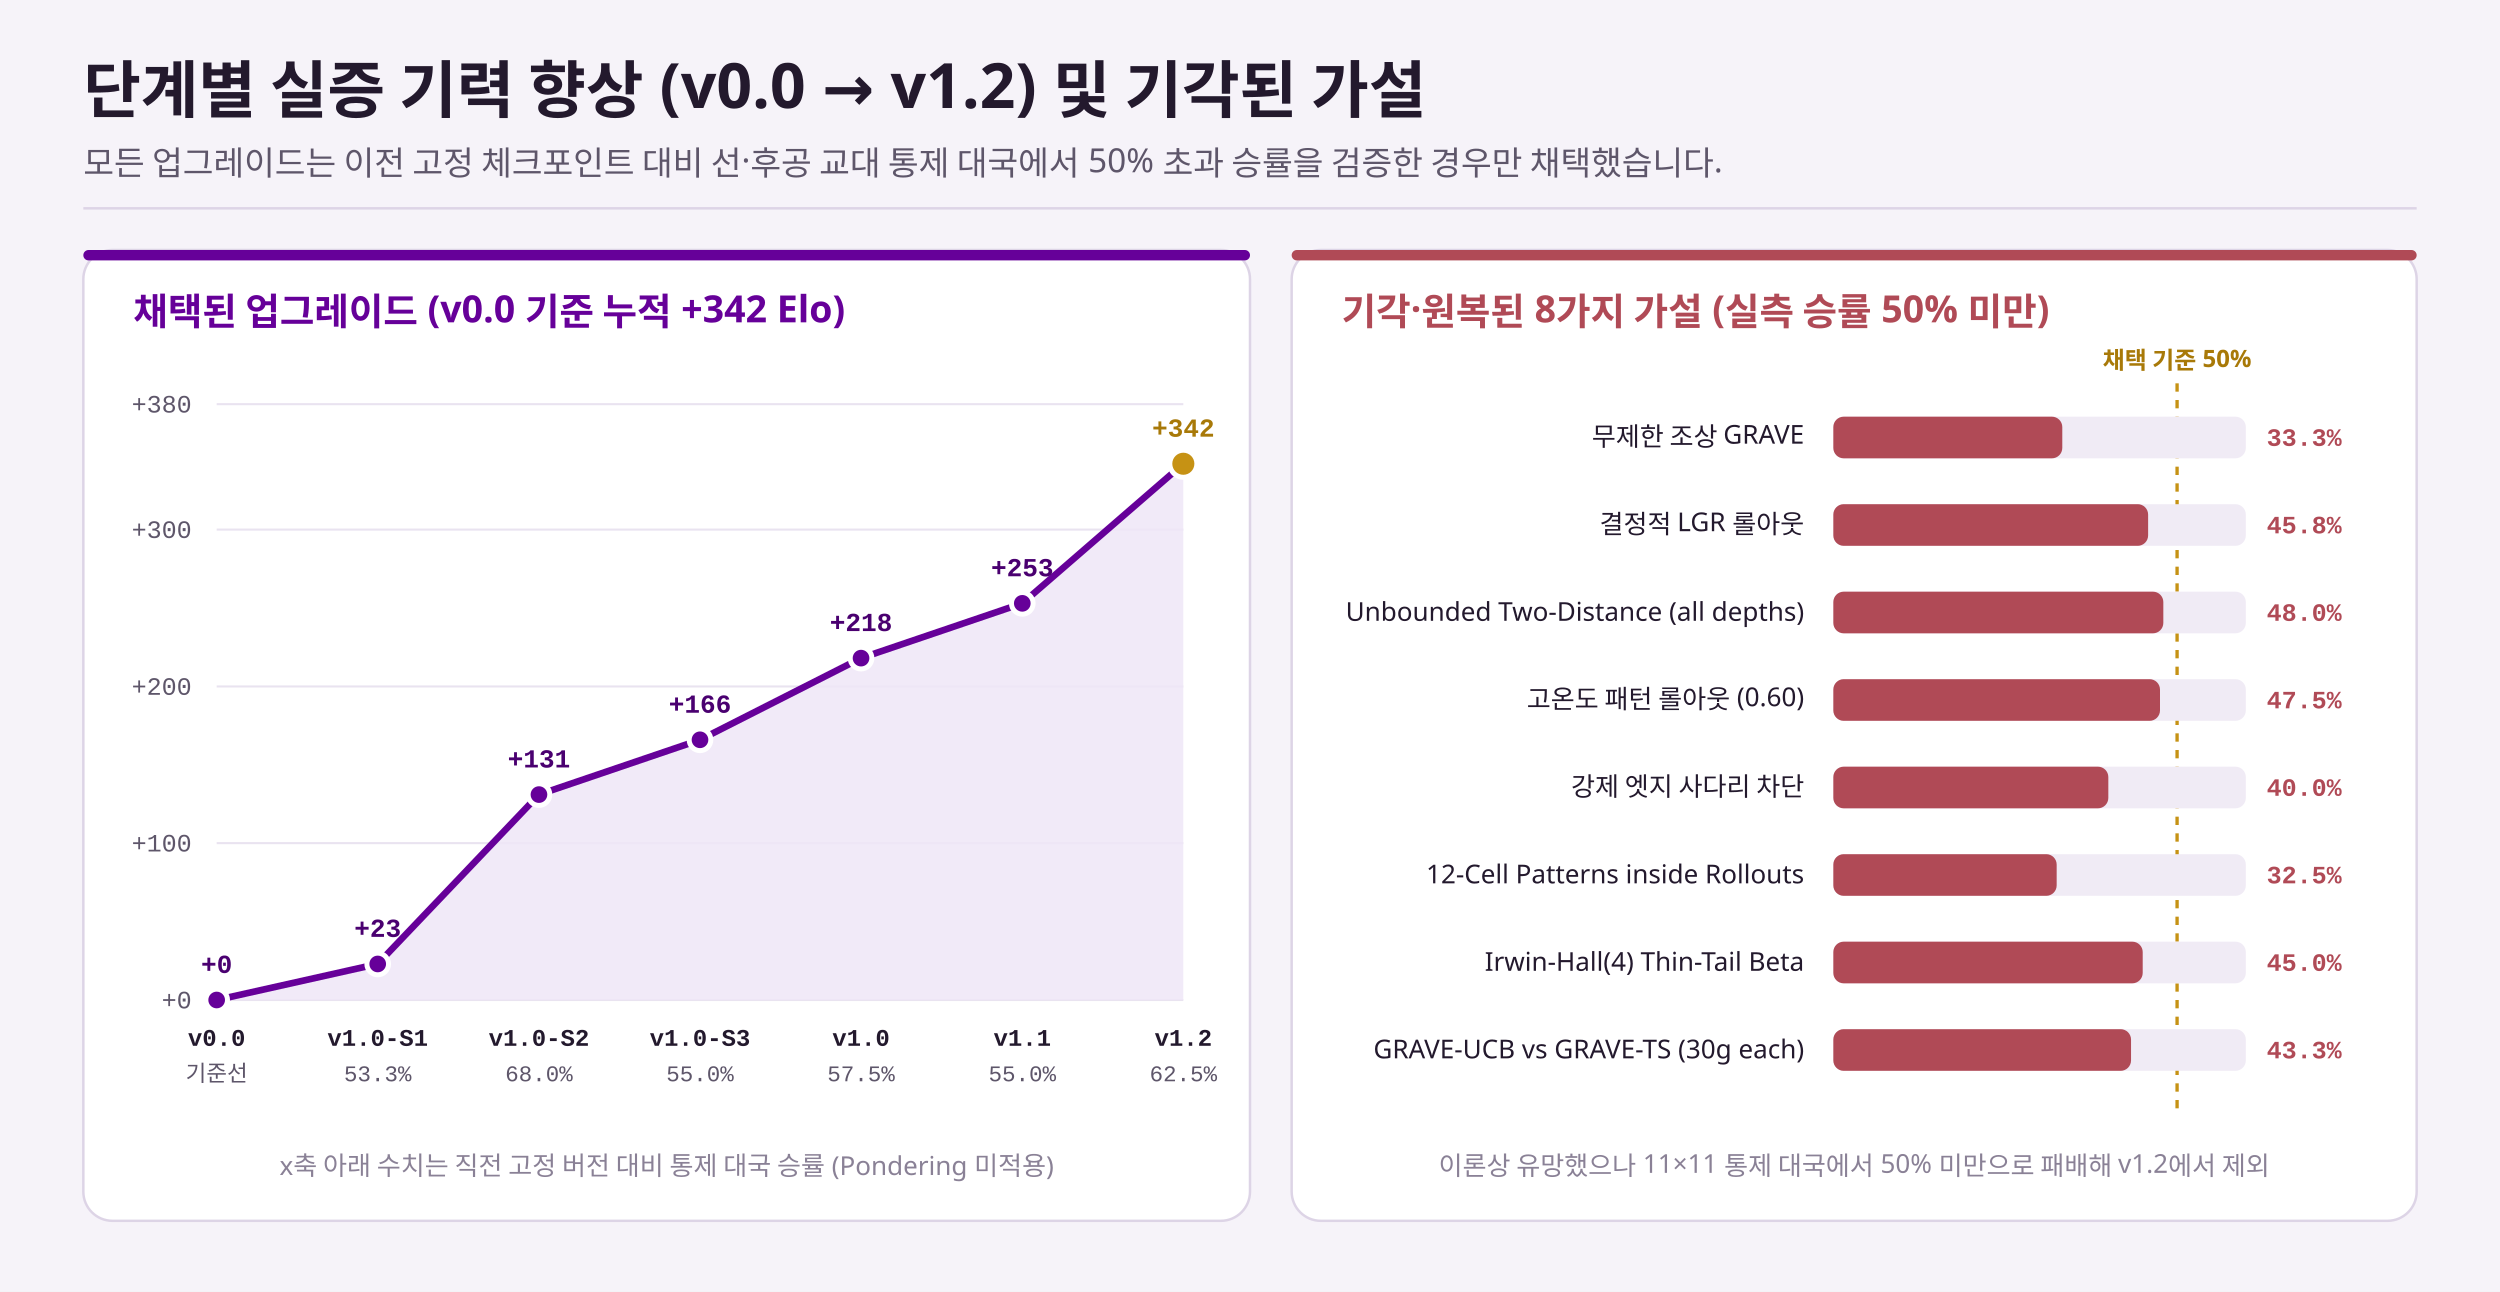
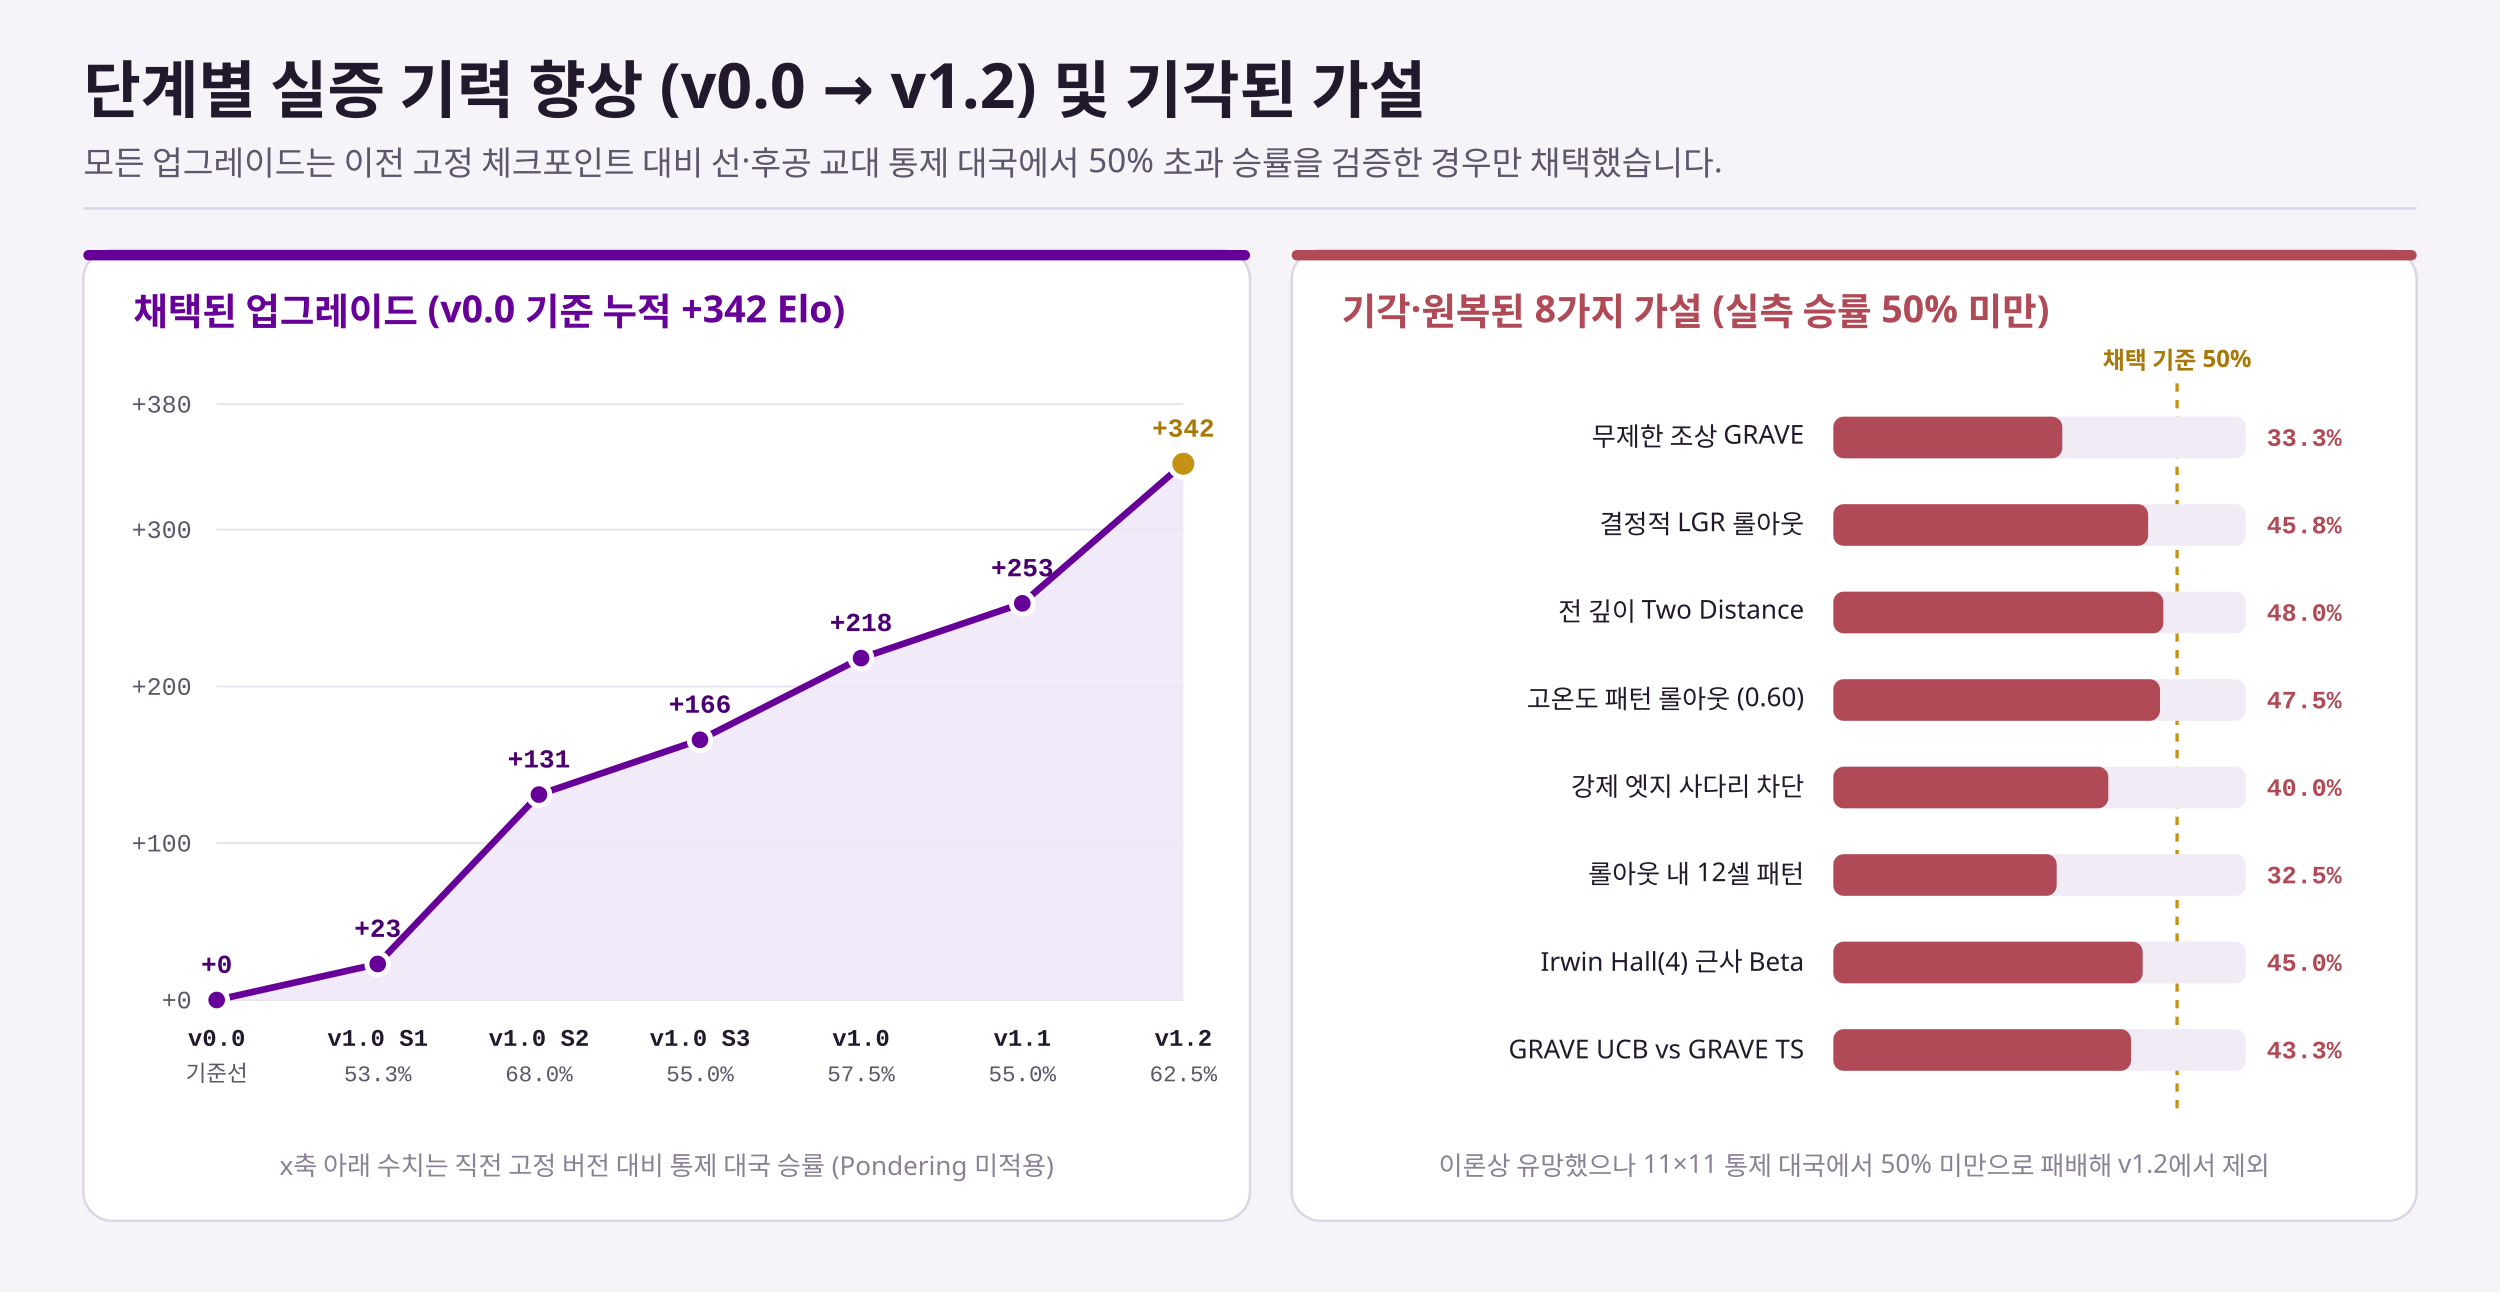
<svg xmlns="http://www.w3.org/2000/svg" viewBox="0 0 1200 620" width="1200" height="620" role="img" aria-labelledby="title desc">
  <style>text{font-family:'Noto Sans KR', 'Malgun Gothic', 'Apple SD Gothic Neo', 'Segoe UI', sans-serif;font-variant-numeric:tabular-nums}.mono{font-family:'JetBrains Mono', Consolas, 'Courier New', monospace}</style>
  <rect width="1200" height="620" fill="#F6F3F9" />
  <text x="40" y="54" fill="#23192D" font-size="30" font-weight="750">단계별 실증 기력 향상 (v0.0 → v1.2) 및 기각된 가설</text>
  <text x="40" y="84" fill="#5E566A" font-size="16">모든 업그레이드는 이전 고정 체크포인트 대비 선·후공 교대 통제 대국에서 50% 초과 승률을 검증한 경우만 채택했습니다.</text>
  <path d="M40 100H1160" stroke="#DDD4E6" stroke-width="1.2" />
  <rect x="40" y="120" width="560" height="466" rx="14" fill="#FFFFFF" stroke="#DDD4E6" stroke-width="1.2" />
  <rect x="40" y="120" width="560" height="5" rx="2.5" fill="#660099" />
  <text x="64" y="156" fill="#660099" font-size="18" font-weight="700">채택된 업그레이드 (v0.0 기준 누적 +342 Elo)</text>
  <line x1="104" y1="480.0" x2="568" y2="480.0" stroke="#E9E3F0" stroke-width="1" />
  <text class="mono" x="92" y="484.0" text-anchor="end" fill="#5E566A" font-size="12">+0</text>
  <line x1="104" y1="404.7" x2="568" y2="404.7" stroke="#E9E3F0" stroke-width="1" />
  <text class="mono" x="92" y="408.7" text-anchor="end" fill="#5E566A" font-size="12">+100</text>
  <line x1="104" y1="329.5" x2="568" y2="329.5" stroke="#E9E3F0" stroke-width="1" />
  <text class="mono" x="92" y="333.5" text-anchor="end" fill="#5E566A" font-size="12">+200</text>
  <line x1="104" y1="254.2" x2="568" y2="254.2" stroke="#E9E3F0" stroke-width="1" />
  <text class="mono" x="92" y="258.2" text-anchor="end" fill="#5E566A" font-size="12">+300</text>
  <line x1="104" y1="194.0" x2="568" y2="194.0" stroke="#E9E3F0" stroke-width="1" />
  <text class="mono" x="92" y="198.0" text-anchor="end" fill="#5E566A" font-size="12">+380</text>
  <path d="M 104.0 480 L 104.0 480.0 L 181.3 462.7 L 258.7 381.4 L 336.0 355.1 L 413.3 315.9 L 490.7 289.6 L 568.0 222.6 L 568.0 480 Z" fill="#EFE6F7" opacity="0.85" />
  <path d="M 104.0 480.0 L 181.3 462.7 L 258.7 381.4 L 336.0 355.1 L 413.3 315.9 L 490.7 289.6 L 568.0 222.6" fill="none" stroke="#660099" stroke-width="3.2" stroke-linejoin="round" />
  <circle cx="104.0" cy="480.0" r="5.2" fill="#660099" stroke="#FFFFFF" stroke-width="2.4" />
  <text class="mono" x="104.0" y="467.0" text-anchor="middle" fill="#4A0070" font-size="12.5" font-weight="700">+0</text>
  <text class="mono" x="104.0" y="502" text-anchor="middle" fill="#23192D" font-size="11.5" font-weight="700">v0.0</text>
  <text class="mono" x="104.0" y="519" text-anchor="middle" fill="#5E566A" font-size="10.8">기준선</text>
  <circle cx="181.3" cy="462.7" r="5.2" fill="#660099" stroke="#FFFFFF" stroke-width="2.4" />
  <text class="mono" x="181.3" y="449.7" text-anchor="middle" fill="#4A0070" font-size="12.5" font-weight="700">+23</text>
-   <text class="mono" x="181.3" y="502" text-anchor="middle" fill="#23192D" font-size="11.5" font-weight="700">v1.0-S1</text>
+   <text class="mono" x="181.3" y="502" text-anchor="middle" fill="#23192D" font-size="11.5" font-weight="700">v1.0 S1</text>
  <text class="mono" x="181.3" y="519" text-anchor="middle" fill="#5E566A" font-size="10.8">53.3%</text>
  <circle cx="258.7" cy="381.4" r="5.2" fill="#660099" stroke="#FFFFFF" stroke-width="2.4" />
  <text class="mono" x="258.7" y="368.4" text-anchor="middle" fill="#4A0070" font-size="12.5" font-weight="700">+131</text>
-   <text class="mono" x="258.7" y="502" text-anchor="middle" fill="#23192D" font-size="11.5" font-weight="700">v1.0-S2</text>
+   <text class="mono" x="258.7" y="502" text-anchor="middle" fill="#23192D" font-size="11.5" font-weight="700">v1.0 S2</text>
  <text class="mono" x="258.7" y="519" text-anchor="middle" fill="#5E566A" font-size="10.8">68.0%</text>
  <circle cx="336.0" cy="355.1" r="5.2" fill="#660099" stroke="#FFFFFF" stroke-width="2.4" />
  <text class="mono" x="336.0" y="342.1" text-anchor="middle" fill="#4A0070" font-size="12.5" font-weight="700">+166</text>
-   <text class="mono" x="336.0" y="502" text-anchor="middle" fill="#23192D" font-size="11.5" font-weight="700">v1.0-S3</text>
+   <text class="mono" x="336.0" y="502" text-anchor="middle" fill="#23192D" font-size="11.5" font-weight="700">v1.0 S3</text>
  <text class="mono" x="336.0" y="519" text-anchor="middle" fill="#5E566A" font-size="10.8">55.0%</text>
  <circle cx="413.3" cy="315.9" r="5.2" fill="#660099" stroke="#FFFFFF" stroke-width="2.4" />
  <text class="mono" x="413.3" y="302.9" text-anchor="middle" fill="#4A0070" font-size="12.5" font-weight="700">+218</text>
  <text class="mono" x="413.3" y="502" text-anchor="middle" fill="#23192D" font-size="11.5" font-weight="700">v1.0</text>
  <text class="mono" x="413.3" y="519" text-anchor="middle" fill="#5E566A" font-size="10.8">57.5%</text>
  <circle cx="490.7" cy="289.6" r="5.2" fill="#660099" stroke="#FFFFFF" stroke-width="2.4" />
  <text class="mono" x="490.7" y="276.6" text-anchor="middle" fill="#4A0070" font-size="12.5" font-weight="700">+253</text>
  <text class="mono" x="490.7" y="502" text-anchor="middle" fill="#23192D" font-size="11.5" font-weight="700">v1.1</text>
  <text class="mono" x="490.7" y="519" text-anchor="middle" fill="#5E566A" font-size="10.8">55.0%</text>
  <circle cx="568.0" cy="222.6" r="6.5" fill="#C69214" stroke="#FFFFFF" stroke-width="2.4" />
  <text class="mono" x="568.0" y="209.6" text-anchor="middle" fill="#A87908" font-size="12.5" font-weight="700">+342</text>
  <text class="mono" x="568.0" y="502" text-anchor="middle" fill="#23192D" font-size="11.5" font-weight="700">v1.2</text>
  <text class="mono" x="568.0" y="519" text-anchor="middle" fill="#5E566A" font-size="10.8">62.5%</text>
  <text x="320" y="564" text-anchor="middle" fill="#8A8196" font-size="12.5">x축 아래 수치는 직전 고정 버전 대비 통제 대국 승률 (Pondering 미적용)</text>
  <rect x="620" y="120" width="540" height="466" rx="14" fill="#FFFFFF" stroke="#DDD4E6" stroke-width="1.2" />
  <rect x="620" y="120" width="540" height="5" rx="2.5" fill="#B04A56" />
  <text x="644" y="156" fill="#B04A56" font-size="18" font-weight="700">기각·원복된 8가지 가설 (실측 승률 50% 미만)</text>
  <line x1="1045.0" y1="184" x2="1045.0" y2="532" stroke="#C69214" stroke-dasharray="4,4" stroke-width="1.6" />
  <text x="1045.0" y="177" text-anchor="middle" fill="#A87908" font-size="11.5" font-weight="700">채택 기준 50%</text>
  <text x="866" y="214" text-anchor="end" fill="#23192D" font-size="12.5" font-weight="500">무제한 조상 GRAVE</text>
  <rect x="880" y="200" width="198" height="20" rx="5" fill="#F0EBF5" />
  <rect x="880" y="200" width="109.9" height="20" rx="5" fill="#B04A56" />
  <text class="mono" x="1088.0" y="214" fill="#B04A56" font-size="12" font-weight="700">33.3%</text>
  <text x="866" y="256" text-anchor="end" fill="#23192D" font-size="12.5" font-weight="500">결정적 LGR 롤아웃</text>
  <rect x="880" y="242" width="198" height="20" rx="5" fill="#F0EBF5" />
  <rect x="880" y="242" width="151.1" height="20" rx="5" fill="#B04A56" />
  <text class="mono" x="1088.0" y="256" fill="#B04A56" font-size="12" font-weight="700">45.8%</text>
-   <text x="866" y="298" text-anchor="end" fill="#23192D" font-size="12.5" font-weight="500">Unbounded Two-Distance (all depths)</text>
+   <text x="866" y="298" text-anchor="end" fill="#23192D" font-size="12.5" font-weight="500">전 깊이 Two Distance</text>
  <rect x="880" y="284" width="198" height="20" rx="5" fill="#F0EBF5" />
  <rect x="880" y="284" width="158.4" height="20" rx="5" fill="#B04A56" />
  <text class="mono" x="1088.0" y="298" fill="#B04A56" font-size="12" font-weight="700">48.0%</text>
  <text x="866" y="340" text-anchor="end" fill="#23192D" font-size="12.5" font-weight="500">고온도 패턴 롤아웃 (0.60)</text>
  <rect x="880" y="326" width="198" height="20" rx="5" fill="#F0EBF5" />
  <rect x="880" y="326" width="156.8" height="20" rx="5" fill="#B04A56" />
  <text class="mono" x="1088.0" y="340" fill="#B04A56" font-size="12" font-weight="700">47.5%</text>
  <text x="866" y="382" text-anchor="end" fill="#23192D" font-size="12.5" font-weight="500">강제 엣지 사다리 차단</text>
  <rect x="880" y="368" width="198" height="20" rx="5" fill="#F0EBF5" />
  <rect x="880" y="368" width="132.0" height="20" rx="5" fill="#B04A56" />
  <text class="mono" x="1088.0" y="382" fill="#B04A56" font-size="12" font-weight="700">40.0%</text>
-   <text x="866" y="424" text-anchor="end" fill="#23192D" font-size="12.5" font-weight="500">12-Cell Patterns inside Rollouts</text>
+   <text x="866" y="424" text-anchor="end" fill="#23192D" font-size="12.5" font-weight="500">롤아웃 내 12셀 패턴</text>
  <rect x="880" y="410" width="198" height="20" rx="5" fill="#F0EBF5" />
  <rect x="880" y="410" width="107.2" height="20" rx="5" fill="#B04A56" />
  <text class="mono" x="1088.0" y="424" fill="#B04A56" font-size="12" font-weight="700">32.5%</text>
-   <text x="866" y="466" text-anchor="end" fill="#23192D" font-size="12.5" font-weight="500">Irwin-Hall(4) Thin-Tail Beta</text>
+   <text x="866" y="466" text-anchor="end" fill="#23192D" font-size="12.5" font-weight="500">Irwin Hall(4) 근사 Beta</text>
  <rect x="880" y="452" width="198" height="20" rx="5" fill="#F0EBF5" />
  <rect x="880" y="452" width="148.5" height="20" rx="5" fill="#B04A56" />
  <text class="mono" x="1088.0" y="466" fill="#B04A56" font-size="12" font-weight="700">45.0%</text>
-   <text x="866" y="508" text-anchor="end" fill="#23192D" font-size="12.5" font-weight="500">GRAVE-UCB vs GRAVE-TS (30g each)</text>
+   <text x="866" y="508" text-anchor="end" fill="#23192D" font-size="12.5" font-weight="500">GRAVE UCB vs GRAVE TS</text>
  <rect x="880" y="494" width="198" height="20" rx="5" fill="#F0EBF5" />
  <rect x="880" y="494" width="142.9" height="20" rx="5" fill="#B04A56" />
  <text class="mono" x="1088.0" y="508" fill="#B04A56" font-size="12" font-weight="700">43.3%</text>
  <text x="890" y="564" text-anchor="middle" fill="#8A8196" font-size="12.5">이론상 유망했으나 11×11 통제 대국에서 50% 미만으로 패배해 v1.2에서 제외</text>
</svg>
